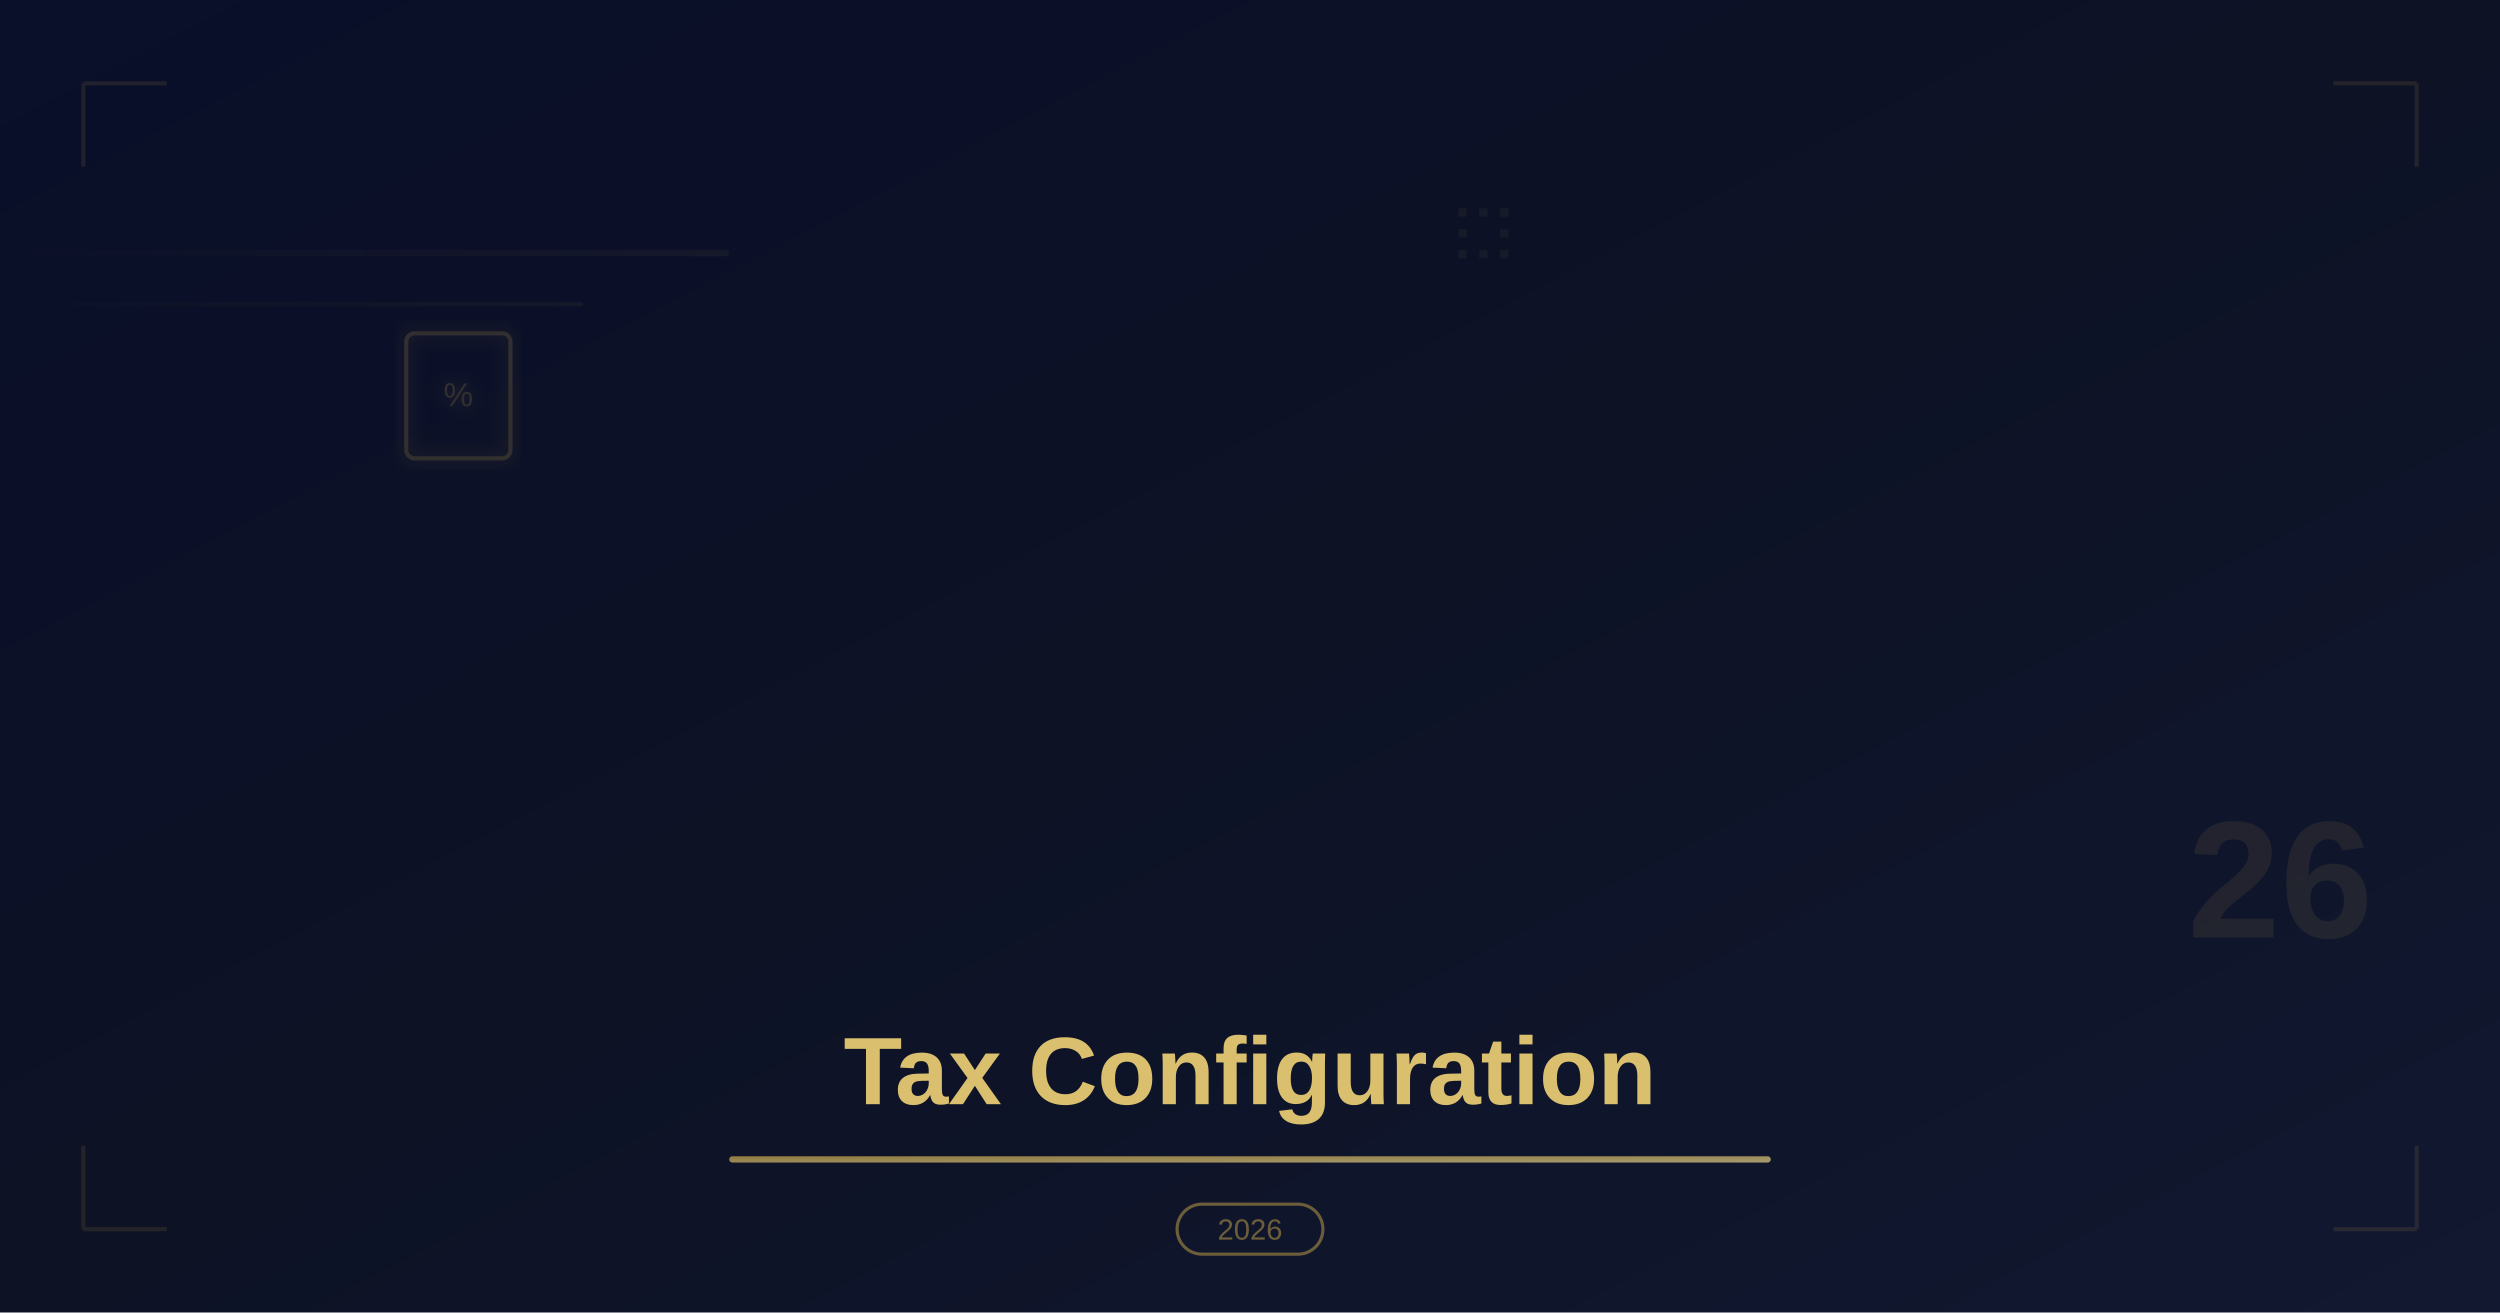
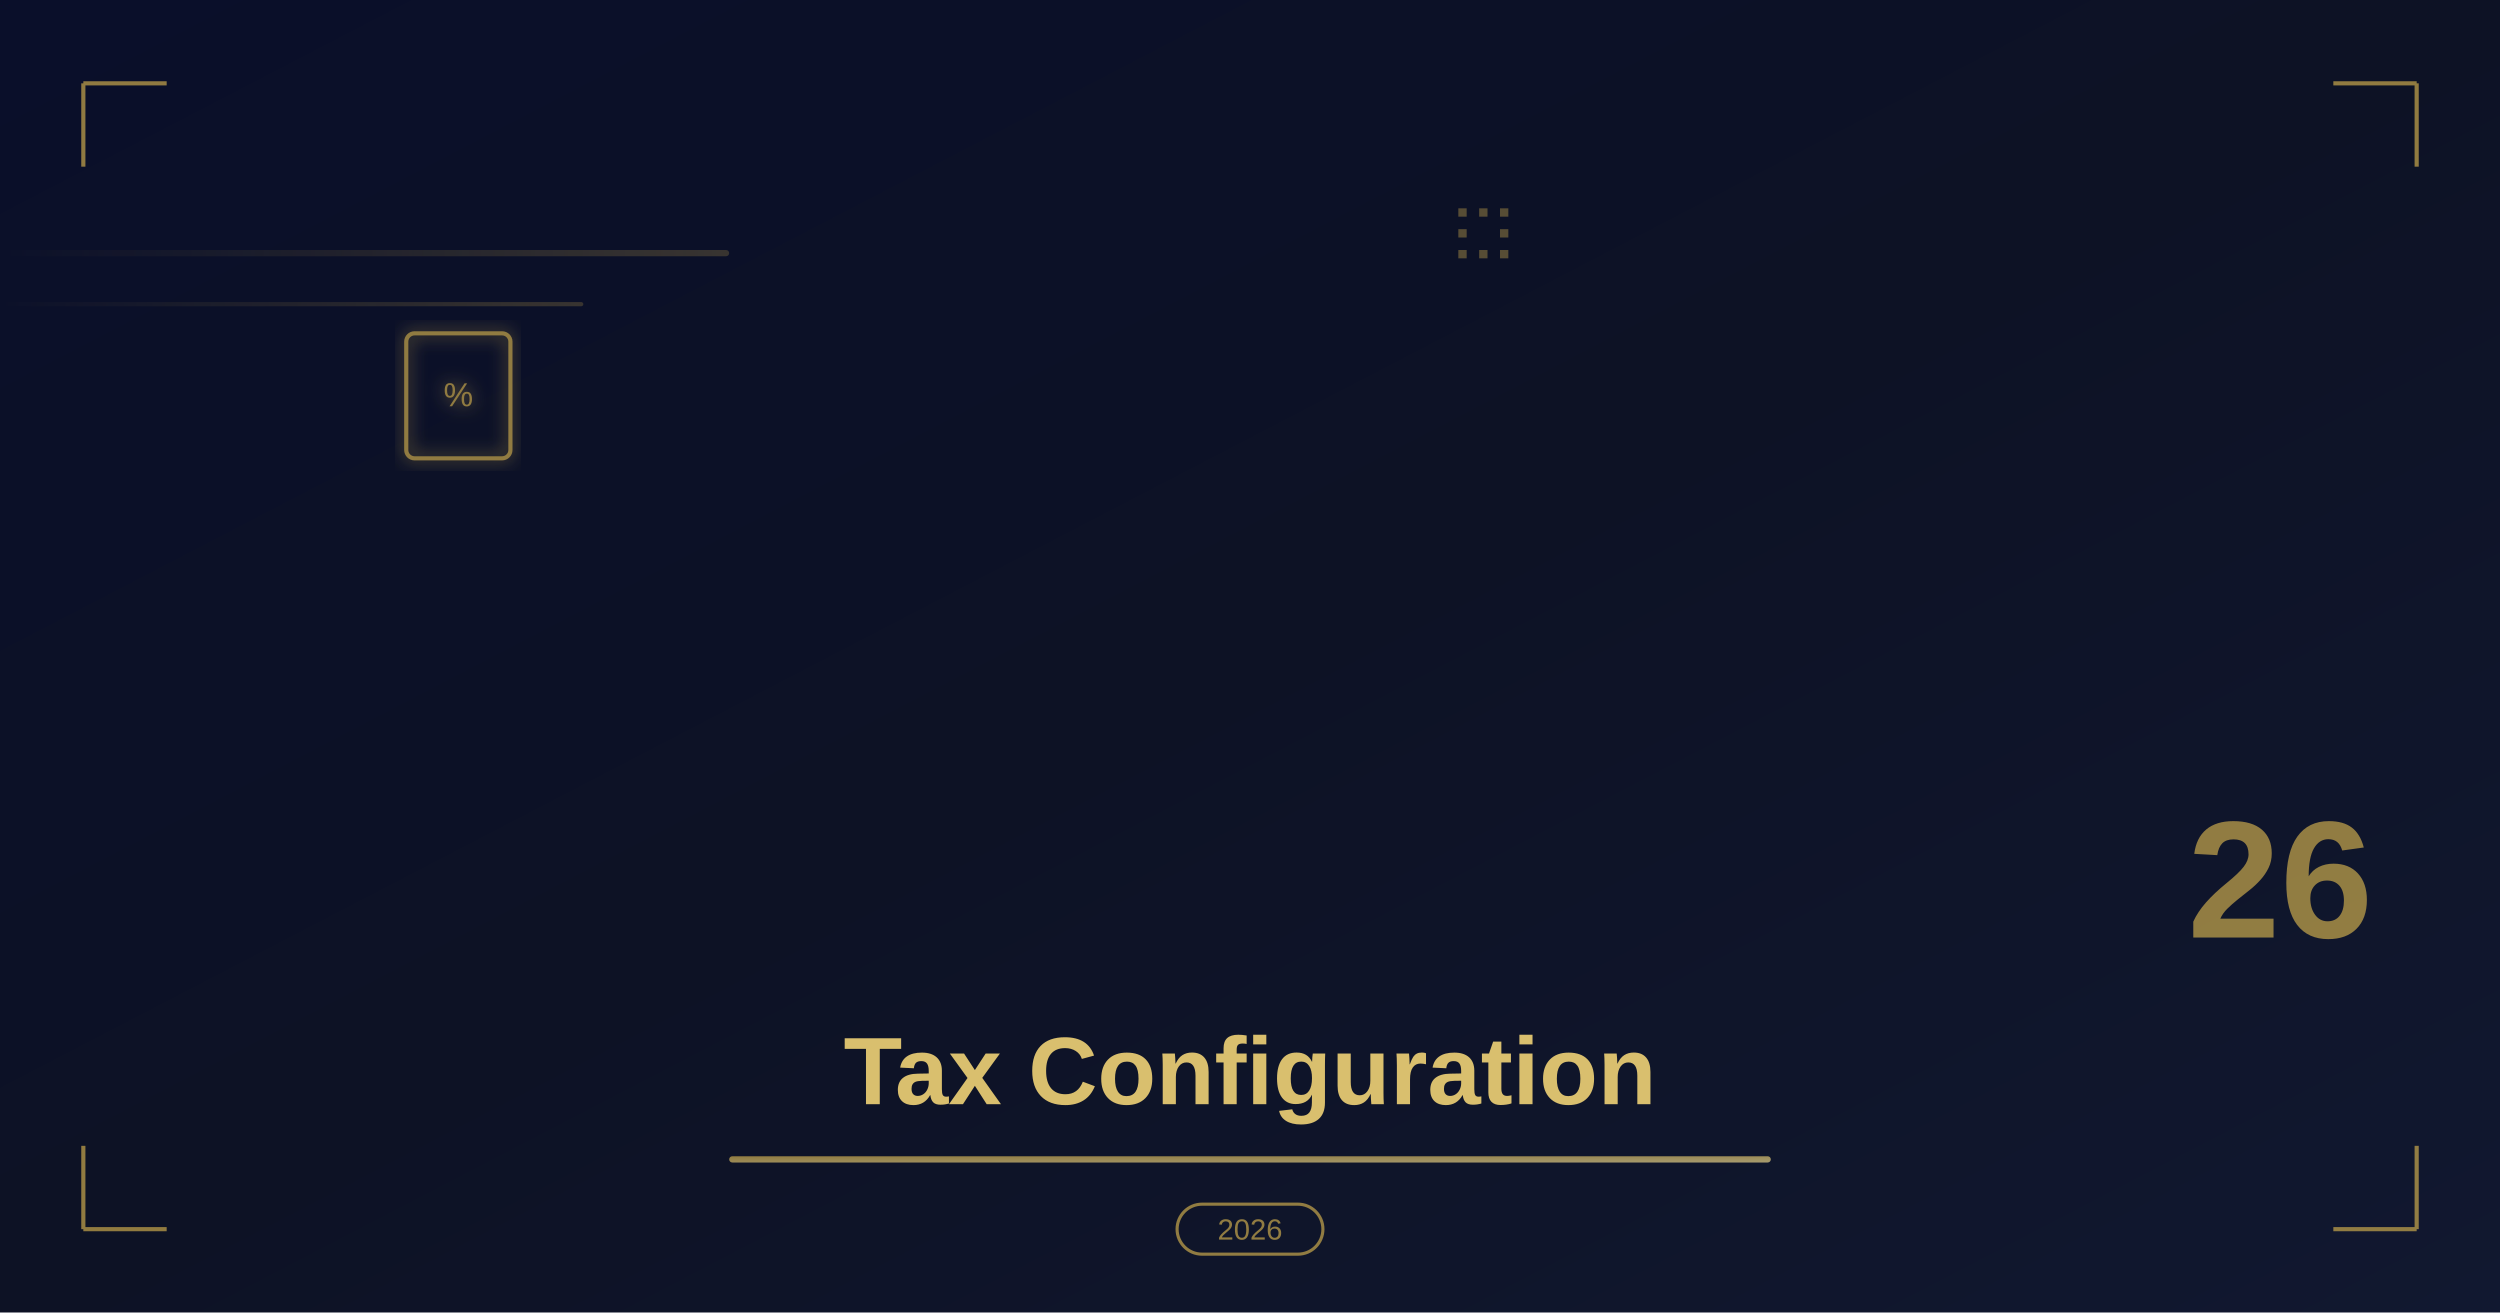
<svg xmlns="http://www.w3.org/2000/svg" viewBox="0 0 1200 630" width="1200" height="630">
  <defs>
    <linearGradient id="goldGrad" x1="0%" y1="0%" x2="100%" y2="100%">
      <stop offset="0%" stop-color="#c9a84c" />
      <stop offset="100%" stop-color="#e8d48b" />
    </linearGradient>
    <linearGradient id="speedGrad" x1="0%" y1="0%" x2="100%" y2="0%">
      <stop offset="0%" stop-color="#c9a84c" stop-opacity="0" />
      <stop offset="100%" stop-color="#c9a84c" stop-opacity="0.6" />
    </linearGradient>
    <linearGradient id="bgGrad" x1="0%" y1="0%" x2="100%" y2="100%">
      <stop offset="0%" stop-color="#0a0f2a" />
      <stop offset="50%" stop-color="#0d1225" />
      <stop offset="100%" stop-color="#111830" />
    </linearGradient>
    <filter id="glow">
      <feGaussianBlur stdDeviation="4" result="blur" />
      <feMerge>
        <feMergeNode in="blur" />
        <feMergeNode in="SourceGraphic" />
      </feMerge>
    </filter>
  </defs>
  <rect width="1200" height="630" fill="url(#bgGrad)" />
-   <g transform="translate(180, 150)" opacity="0.2" filter="url(#glow)">
+   <g transform="translate(180, 150)" opacity="0.7" filter="url(#glow)">
    <rect x="15" y="10" width="50" height="60" rx="4" fill="none" stroke="#c9a84c" stroke-width="2" />
    <text x="40" y="45" font-family="Arial, sans-serif" font-size="16" fill="#c9a84c" text-anchor="middle">%</text>
  </g>
-   <g opacity="0.1">
+   <g opacity="0.4">
    <rect x="0" y="120" width="350" height="3" rx="1.5" fill="url(#speedGrad)" />
    <rect x="0" y="145" width="280" height="2" rx="1" fill="url(#speedGrad)" />
  </g>
-   <g transform="translate(1050, 450)" opacity="0.1">
+   <g transform="translate(1050, 450)" opacity="0.7">
    <text x="0" y="0" font-family="Arial, sans-serif" font-size="80" fill="#c9a84c" font-weight="bold">26</text>
  </g>
-   <g fill="#c9a84c" opacity="0.06">
+   <g fill="#c9a84c" opacity="0.4">
    <rect x="700" y="100" width="4" height="4" />
    <rect x="710" y="100" width="4" height="4" />
    <rect x="720" y="100" width="4" height="4" />
    <rect x="700" y="110" width="4" height="4" />
    <rect x="720" y="110" width="4" height="4" />
    <rect x="700" y="120" width="4" height="4" />
    <rect x="710" y="120" width="4" height="4" />
    <rect x="720" y="120" width="4" height="4" />
  </g>
-   <g opacity="0.12" fill="none" stroke="#c9a84c" stroke-width="2">
+   <g opacity="0.7" fill="none" stroke="#c9a84c" stroke-width="2">
    <path d="M40,40 L40,80 M40,40 L80,40" />
    <path d="M1160,40 L1160,80 M1160,40 L1120,40" />
    <path d="M40,590 L40,550 M40,590 L80,590" />
    <path d="M1160,590 L1160,550 M1160,590 L1120,590" />
  </g>
  <text x="600" y="530" font-family="Arial, Helvetica, sans-serif" font-size="46" fill="#D9BF6E" text-anchor="middle" font-weight="bold">Tax Configuration</text>
  <rect x="350" y="555" width="500" height="3" rx="1.5" fill="url(#goldGrad)" opacity="0.7" />
-   <g transform="translate(600, 590)" opacity="0.5">
+   <g transform="translate(600, 590)" opacity="0.7">
    <rect x="-35" y="-12" width="70" height="24" rx="12" fill="none" stroke="#c9a84c" stroke-width="1.5" />
    <text x="0" y="5" font-family="Arial, sans-serif" font-size="14" fill="#c9a84c" text-anchor="middle">2026</text>
  </g>
</svg>
